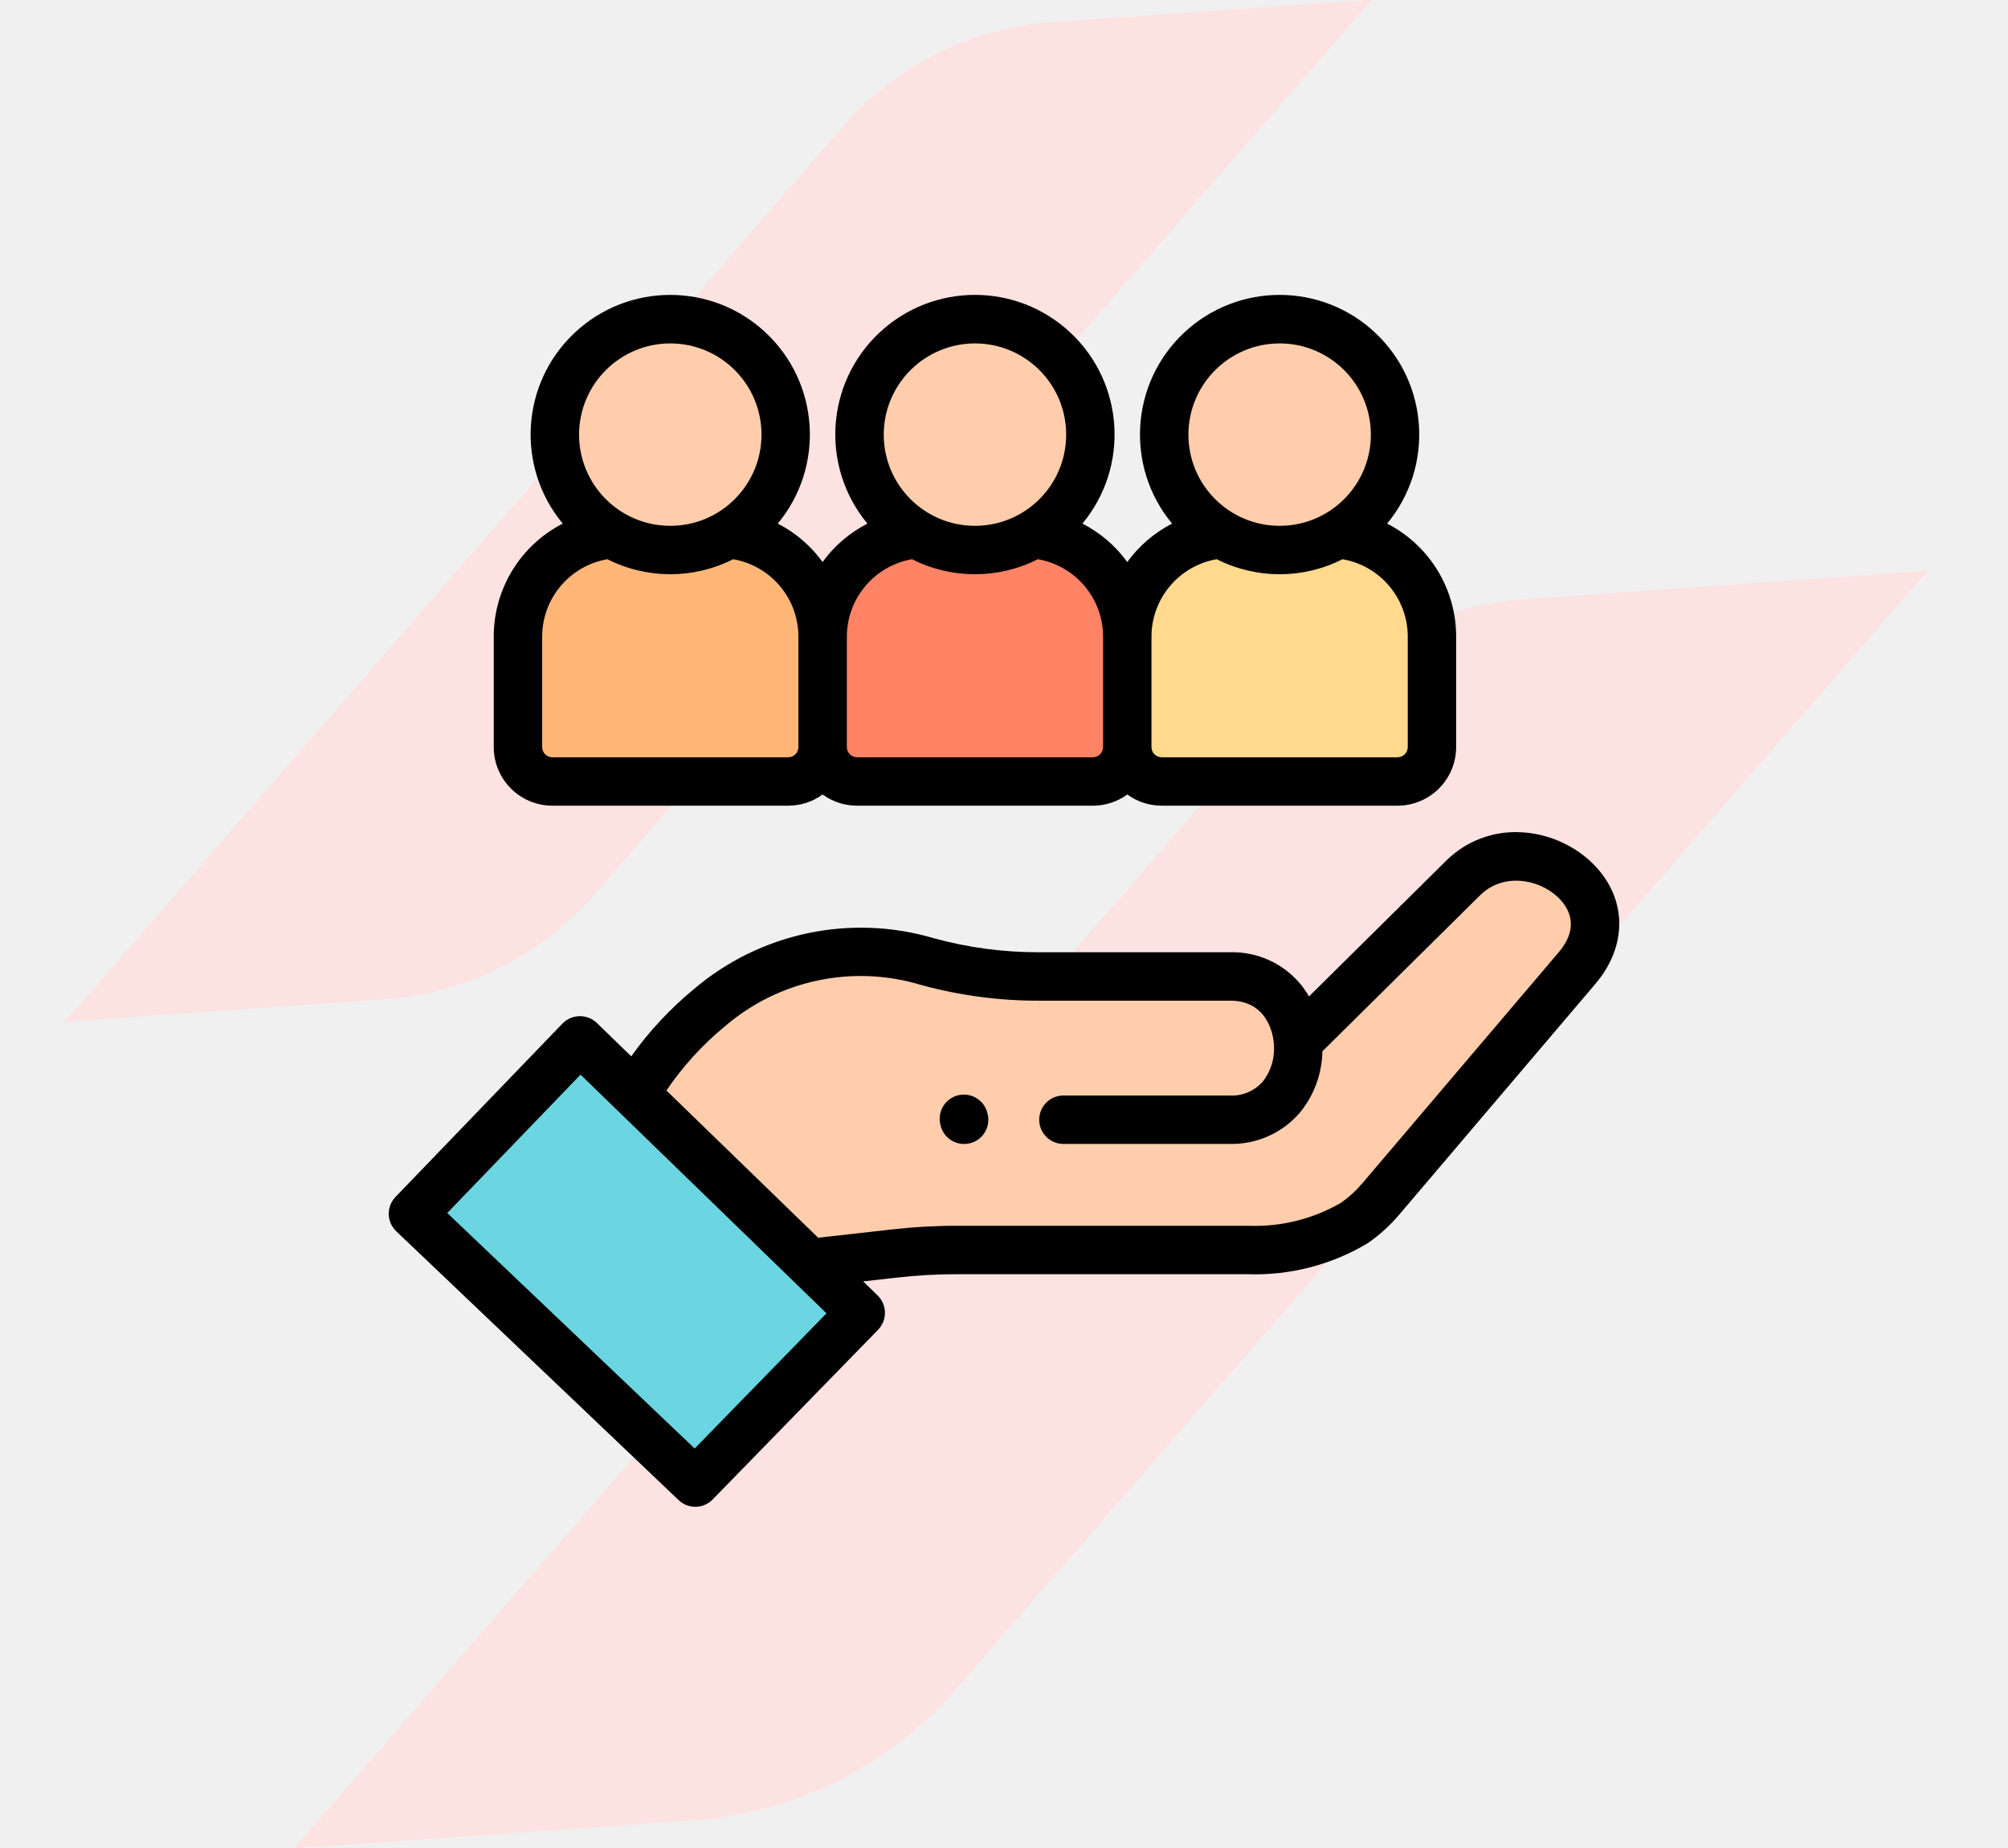
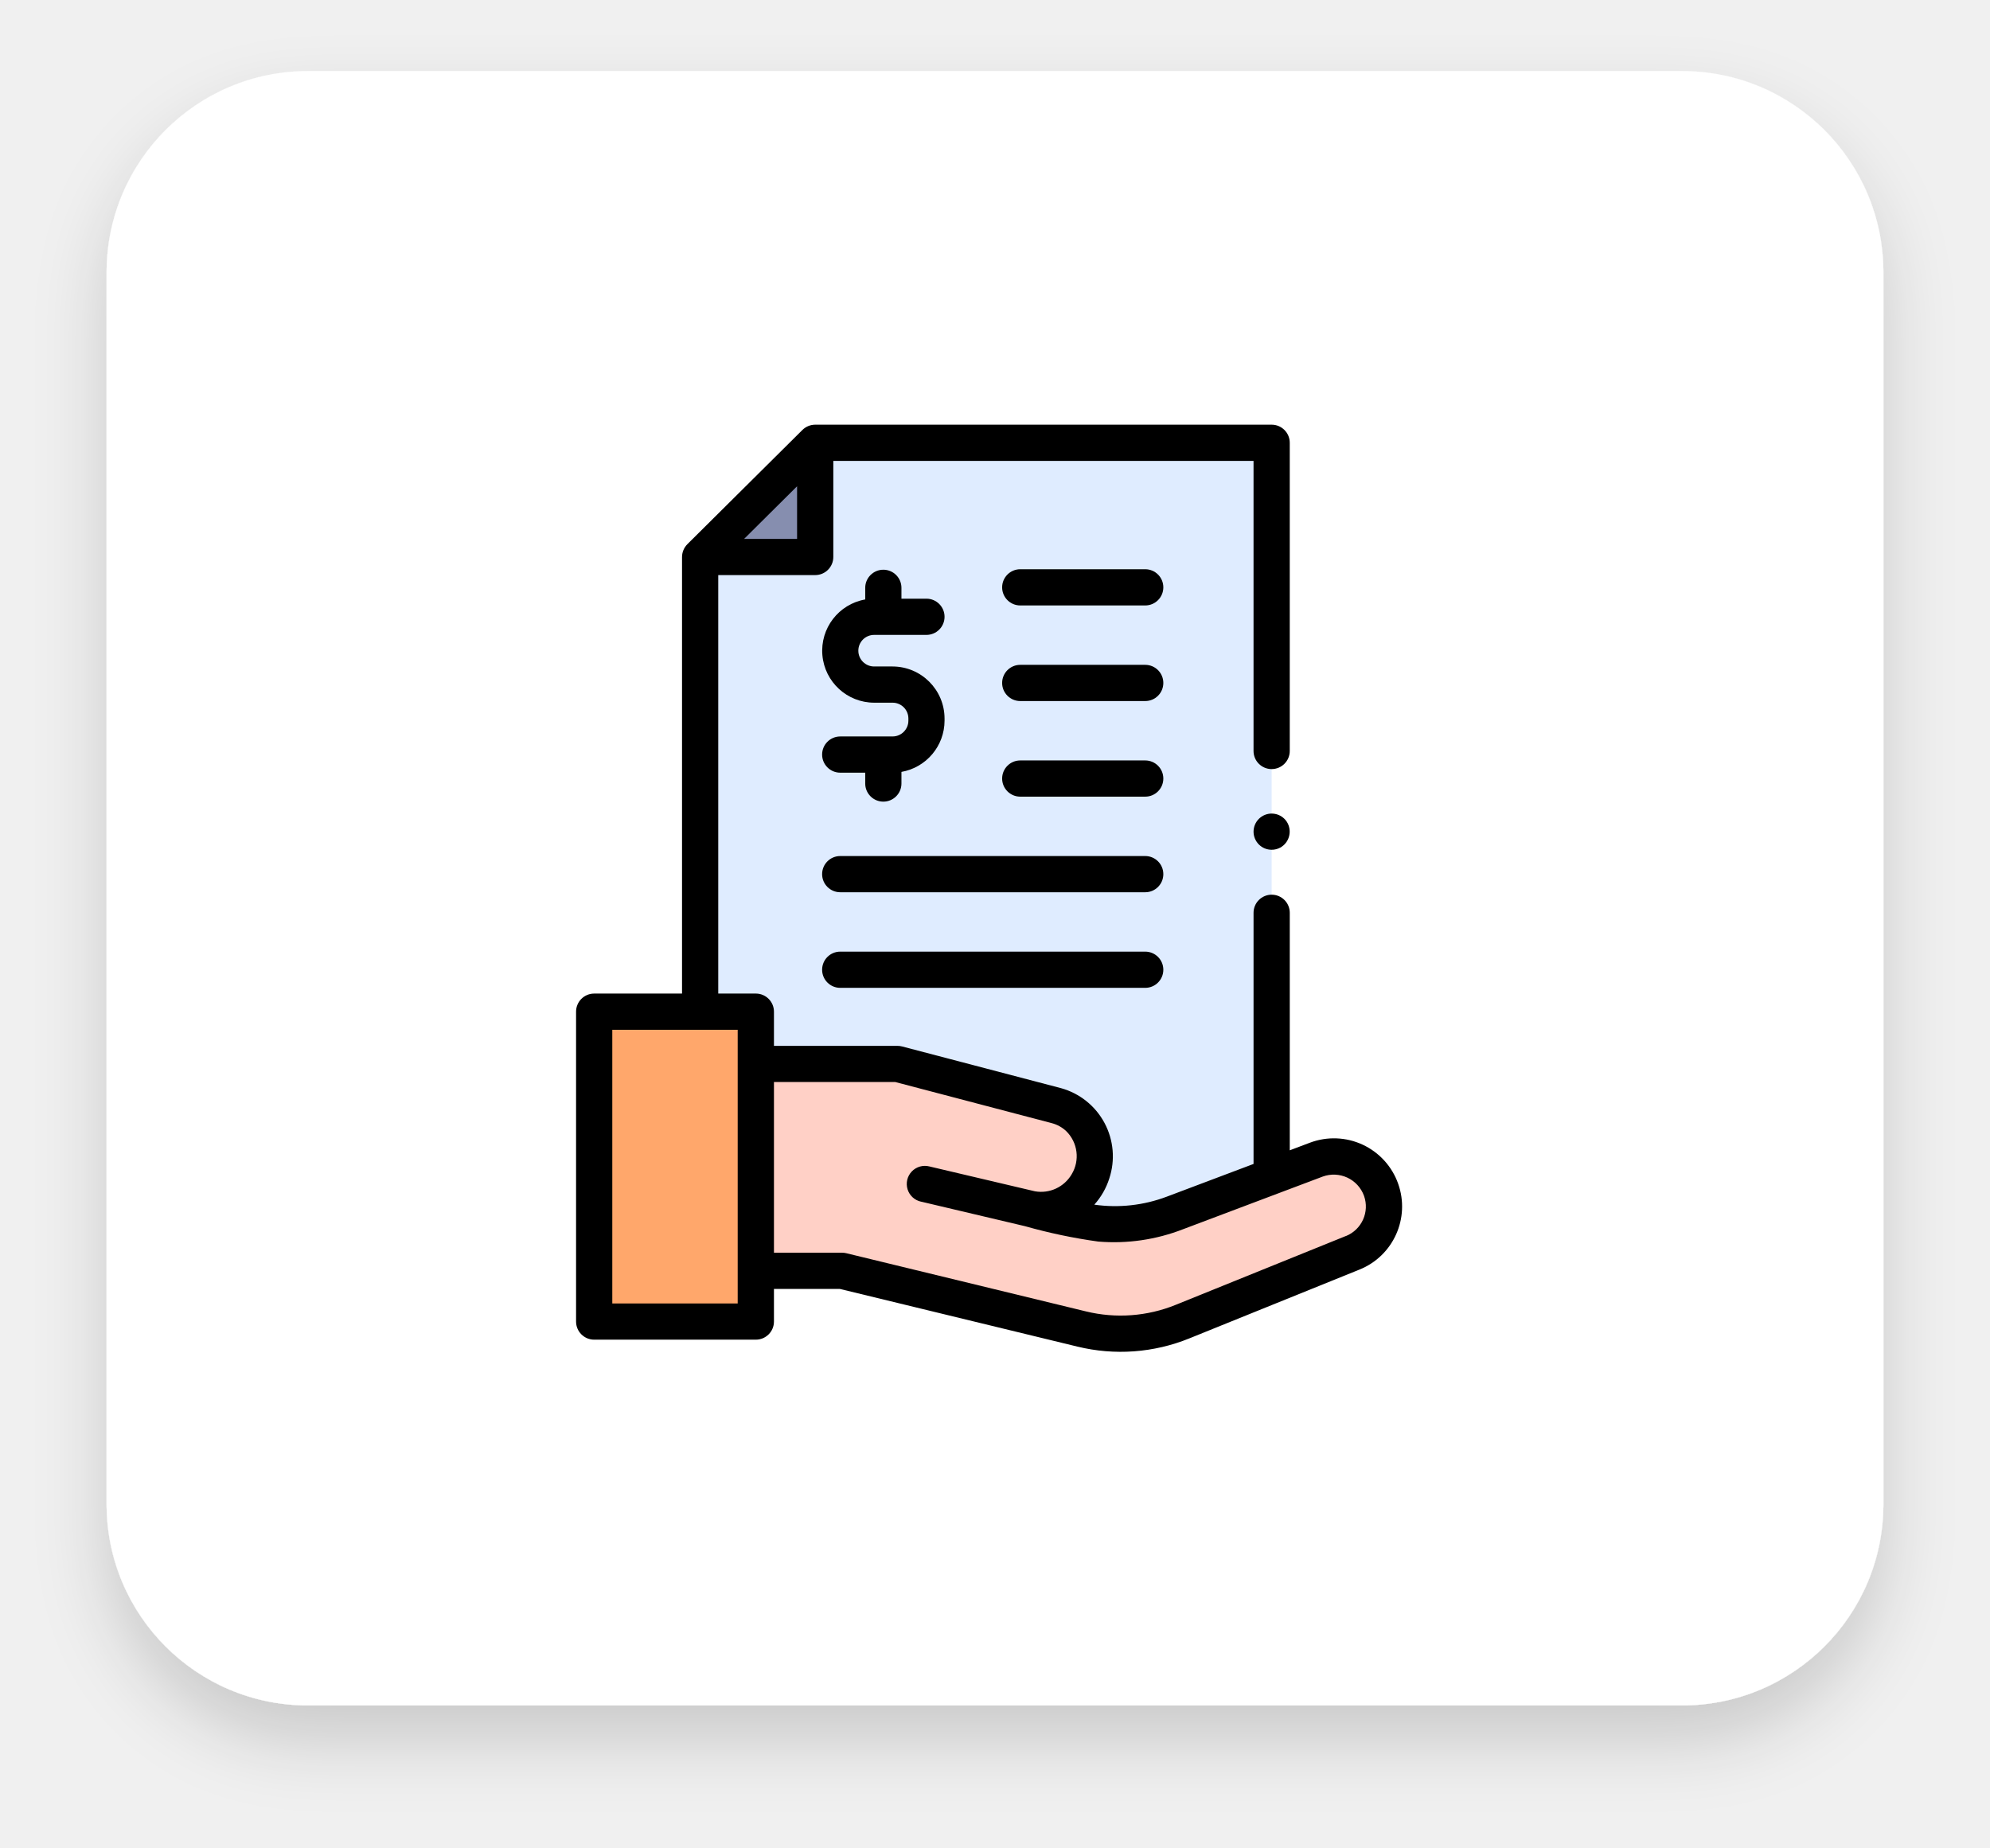
- <svg xmlns="http://www.w3.org/2000/svg" width="220.688" height="203.117" viewBox="0 0 220.688 203.117">
-   <g transform="translate(2428 7613.617)">
-     <g transform="translate(-3193 -14209.059)">
-       <g transform="translate(765.378 6601.417)">
-         <path d="M115.9,0A33.619,33.619,0,0,0,92.127,9.847L0,101.974H35.193a33.619,33.619,0,0,0,23.773-9.847L151.093,0Z" transform="matrix(0.998, -0.07, 0.07, 0.998, -0.379, 4.564)" fill="#fde2e2" />
-         <path d="M144.875,0a42.024,42.024,0,0,0-29.716,12.309L0,127.468H43.991a42.024,42.024,0,0,0,29.716-12.309L188.866,0Z" transform="matrix(0.998, -0.07, 0.07, 0.998, 23.012, 69.985)" fill="#fde2e2" />
-       </g>
-       <g transform="translate(807.722 6627.366)">
-         <path d="M175.827,254.4l17.825-17.638c6.657-6.657,19.461,1.742,12.544,9.88l-21.583,25.393a15.14,15.14,0,0,1-2.887,2.62,21.531,21.531,0,0,1-11.706,2.964H137.99a60.093,60.093,0,0,0-6.933.4l-9.212,1.035-19.107-18.542s10.839-20.469,32.1-14.586a45.785,45.785,0,0,0,12.218,1.625h21.05c9.91,0,9.988,15.745-.083,15.745H149.7" transform="translate(-75.6 -172.083)" fill="#ffcdac" />
-         <path d="M41.1,359.536l18.177-18.649a.013.013,0,0,0,0-.019L28.438,310.936a.014.014,0,0,0-.019,0L10.07,329.986Zm0,0" transform="translate(-7.409 -228.434)" fill="#6bd5e1" />
-         <path d="M64.035,100.317a11.355,11.355,0,0,0-10.27,11.3v12.089a3.781,3.781,0,0,0,3.781,3.781H83.469a3.781,3.781,0,0,0,3.781-3.781V111.62a11.354,11.354,0,0,0-10.283-11.3" transform="translate(-39.563 -73.45)" fill="#ffb677" />
-         <path d="M94.5,23.518A12.685,12.685,0,1,1,81.81,10.832,12.685,12.685,0,0,1,94.5,23.518Zm0,0" transform="translate(-50.865 -7.603)" fill="#ffcdac" />
-         <path d="M190.8,100.317a11.356,11.356,0,0,0-10.271,11.3v12.089a3.782,3.782,0,0,0,3.782,3.781h25.923a3.781,3.781,0,0,0,3.781-3.781V111.62a11.355,11.355,0,0,0-10.283-11.3" transform="translate(-132.844 -73.45)" fill="#ff8364" />
-         <path d="M221.261,23.518a12.686,12.686,0,1,1-12.685-12.686A12.685,12.685,0,0,1,221.261,23.518Zm0,0" transform="translate(-144.146 -7.603)" fill="#ffcdac" />
-         <path d="M317.572,100.317a11.355,11.355,0,0,0-10.271,11.3v12.089a3.781,3.781,0,0,0,3.781,3.781H337a3.782,3.782,0,0,0,3.782-3.781V111.62a11.355,11.355,0,0,0-10.284-11.3" transform="translate(-226.129 -73.45)" fill="#ffd98e" />
-         <path d="M348.031,23.518a12.686,12.686,0,1,1-12.686-12.686A12.686,12.686,0,0,1,348.031,23.518Zm0,0" transform="translate(-237.431 -7.603)" fill="#ffcdac" />
-         <path d="M132.047,227.2a12.25,12.25,0,0,0-7.556-3.166,10.816,10.816,0,0,0-8.31,3.164l-15.038,14.88a9.981,9.981,0,0,0-1.017-1.452,9.749,9.749,0,0,0-7.617-3.406H71.458a43.176,43.176,0,0,1-11.509-1.529,28.317,28.317,0,0,0-26.415,5.589,38.42,38.42,0,0,0-6.879,7.384L22.88,245a2.683,2.683,0,0,0-1.861-.755H21a2.689,2.689,0,0,0-1.908.819L.745,264.117a2.662,2.662,0,0,0,.082,3.772l31.034,29.55a2.66,2.66,0,0,0,3.74-.069l18.177-18.649a2.675,2.675,0,0,0-.053-3.786L52.142,273.4l3.623-.408a57.57,57.57,0,0,1,6.626-.384H94.419a24.045,24.045,0,0,0,13.139-3.383l.087-.058a17.729,17.729,0,0,0,3.394-3.081l21.583-25.392c3.694-4.345,3.463-9.767-.576-13.491Zm-98.421,64.57L6.433,265.881l14.649-15.208,27.033,26.234Zm94.943-54.525-21.583,25.393a12.437,12.437,0,0,1-2.336,2.129,18.92,18.92,0,0,1-10.229,2.519H62.39a62.819,62.819,0,0,0-7.23.419L47.2,268.6,30.523,252.42a33.182,33.182,0,0,1,6.376-7.014,22.9,22.9,0,0,1,21.632-4.583,48.49,48.49,0,0,0,12.928,1.722H92.509c3.781,0,4.79,3.275,4.79,5.21a5.762,5.762,0,0,1-1.245,3.692,4.521,4.521,0,0,1-3.628,1.522H74.1a2.661,2.661,0,0,0,0,5.321H92.425a9.866,9.866,0,0,0,7.683-3.4,10.926,10.926,0,0,0,2.506-6.779l17.319-17.137c2.475-2.475,6.343-1.854,8.506.141,1.118,1.032,2.623,3.2.129,6.133Zm0,0" transform="translate(0 -164.481)" />
-         <path d="M234.489,335.275a2.66,2.66,0,1,0-5.18,1.214l.025.108a2.662,2.662,0,0,0,2.588,2.053,2.694,2.694,0,0,0,.61-.07,2.66,2.66,0,0,0,1.983-3.2Zm0,0" transform="translate(-168.686 -244.835)" />
-         <path d="M50.133,56.63H76.056A6.4,6.4,0,0,0,79.836,55.4a6.4,6.4,0,0,0,3.781,1.232h25.924a6.4,6.4,0,0,0,3.781-1.232A6.4,6.4,0,0,0,117.1,56.63h25.923a6.449,6.449,0,0,0,6.441-6.442V38.1a13.949,13.949,0,0,0-7.587-12.473,15.346,15.346,0,1,0-23.631,0,13.936,13.936,0,0,0-4.927,4.224,13.91,13.91,0,0,0-4.928-4.224,15.346,15.346,0,1,0-23.63,0,13.91,13.91,0,0,0-4.928,4.224,13.923,13.923,0,0,0-4.928-4.225,15.345,15.345,0,1,0-23.63,0A13.951,13.951,0,0,0,43.691,38.1V50.189a6.449,6.449,0,0,0,6.442,6.442ZM130.065,5.821A10.025,10.025,0,1,1,120.04,15.846,10.036,10.036,0,0,1,130.065,5.821Zm-6.912,23.72a15.291,15.291,0,0,0,13.822,0,8.644,8.644,0,0,1,7.171,8.559V50.189a1.122,1.122,0,0,1-1.121,1.121H117.1a1.121,1.121,0,0,1-1.12-1.121V38.1a8.644,8.644,0,0,1,7.17-8.559ZM96.579,5.821A10.025,10.025,0,1,1,86.554,15.846,10.036,10.036,0,0,1,96.579,5.821Zm-6.911,23.72a15.291,15.291,0,0,0,13.822,0,8.645,8.645,0,0,1,7.171,8.559V50.189a1.122,1.122,0,0,1-1.121,1.121H83.618A1.122,1.122,0,0,1,82.5,50.189V38.1a8.646,8.646,0,0,1,7.171-8.559ZM63.094,5.821A10.025,10.025,0,1,1,53.069,15.846,10.036,10.036,0,0,1,63.094,5.821ZM49.012,38.1a8.646,8.646,0,0,1,7.171-8.559,15.291,15.291,0,0,0,13.822,0A8.644,8.644,0,0,1,77.176,38.1V50.189a1.122,1.122,0,0,1-1.121,1.121H50.133a1.122,1.122,0,0,1-1.121-1.121Zm0,0" transform="translate(-32.149)" />
-       </g>
+ <svg xmlns="http://www.w3.org/2000/svg" width="168" height="156" viewBox="0 0 168 156">
+   <defs>
+     <filter id="a" x="0" y="0" width="168" height="156" filterUnits="userSpaceOnUse">
+       <feOffset dy="3" input="SourceAlpha" />
+       <feGaussianBlur stdDeviation="3" result="b" />
+       <feFlood flood-opacity="0.161" />
+       <feComposite operator="in" in2="b" />
+       <feComposite in="SourceGraphic" />
+     </filter>
+   </defs>
+   <g transform="translate(2362 8266)">
+     <g transform="matrix(1, 0, 0, 1, -2362, -8266)" filter="url(#a)">
+       <rect width="150" height="138" rx="17" transform="translate(9 6)" fill="#fff" />
+     </g>
+     <g transform="translate(-2341.322 -8230.142)">
+       <path d="M127.222,353.031h11.954l13.414,3.524a4.368,4.368,0,0,1,3.106,5.369l-.029.108a4.5,4.5,0,0,1-5.374,3.215c-3.793-.9-8.766-2.071-8.766-2.071l12.805,3.018a13.958,13.958,0,0,0,8.127-.525l12.077-4.554a4.222,4.222,0,0,1,3.073,7.865l-14.359,5.809a13.957,13.957,0,0,1-8.528.624L134.5,370.5h-7.278v-17.47Z" transform="translate(-84.09 -299.057)" fill="#ffd0c6" />
+       <path d="M37.955,324.183H51.6v26.165H37.955Z" transform="translate(-8.471 -274.619)" fill="#ffa76b" />
+       <path d="M144.709,10V71.95L136.4,75.083a13.952,13.952,0,0,1-8.127.526l-3.863-.91a4.5,4.5,0,0,0,5.2-3.253l.029-.109a4.367,4.367,0,0,0-3.105-5.368l-13.415-3.525H101.163v-4.41h-4.7V19.647L106.174,10Z" transform="translate(-58.031 -8.471)" fill="#dfecff" />
+       <path d="M106.174,10v9.647H96.46Z" transform="translate(-58.031 -8.471)" fill="#868eaf" />
+       <path d="M97.357,64.088a5.751,5.751,0,0,0-7.45-3.46l-1.7.641V41.215a1.529,1.529,0,1,0-3.058,0V62.421l-7.319,2.76a12.378,12.378,0,0,1-6.124.678,6.059,6.059,0,0,0,1.264-2.208,5.97,5.97,0,0,0-4.08-7.631L55.475,52.5a1.528,1.528,0,0,0-.388-.05H44.661V49.564a1.529,1.529,0,0,0-1.529-1.529H39.958V12.7h8.185a1.529,1.529,0,0,0,1.529-1.529V3.058H85.148V27.551a1.529,1.529,0,1,0,3.058,0V1.529A1.529,1.529,0,0,0,86.677,0H48.142a1.545,1.545,0,0,0-1.077.444l-9.714,9.647a1.546,1.546,0,0,0-.451,1.085V48.035H29.484a1.529,1.529,0,0,0-1.529,1.529V75.729a1.529,1.529,0,0,0,1.529,1.529H43.132a1.529,1.529,0,0,0,1.529-1.529V72.974h5.565l20.045,4.868a15.4,15.4,0,0,0,9.462-.693L94.092,71.34a5.74,5.74,0,0,0,3.264-7.252ZM46.613,9.647H42.138L46.613,5.2ZM41.6,74.2H31.013V51.093H41.6Zm51.343-5.695L78.587,74.314a12.354,12.354,0,0,1-7.594.556L50.77,69.959a1.527,1.527,0,0,0-.361-.043H44.661V55.5H54.888l13.224,3.475a2.822,2.822,0,0,1,1.213.666,2.962,2.962,0,0,1,.468,3.656A2.994,2.994,0,0,1,66.7,64.732l-8.914-2.1a1.529,1.529,0,1,0-.7,2.976l.008,0H57.1c.283.067,5.073,1.2,8.751,2.067a45.517,45.517,0,0,0,6.188,1.3,16.065,16.065,0,0,0,7.174-1.047l11.772-4.439a2.717,2.717,0,0,1,3.489,1.621,2.688,2.688,0,0,1-1.528,3.4Z" transform="translate(0 0)" />
+       <path d="M169.762,94.188h-4.416a1.529,1.529,0,0,0,0,3.058h2.11v.916a1.529,1.529,0,1,0,3.058,0V97.18a4.4,4.4,0,0,0,3.639-4.325V92.67a4.4,4.4,0,0,0-4.391-4.391h-1.554a1.333,1.333,0,1,1,0-2.667h4.416a1.529,1.529,0,1,0,0-3.058h-2.11v-.916a1.529,1.529,0,0,0-3.058,0v.982a4.391,4.391,0,0,0,.752,8.716h1.554A1.335,1.335,0,0,1,171.1,92.67v.184a1.335,1.335,0,0,1-1.333,1.333Z" transform="translate(-115.09 -67.862)" />
+       <path d="M275.3,79.835h-10.55a1.529,1.529,0,1,0,0,3.058H275.3a1.529,1.529,0,1,0,0-3.058Z" transform="translate(-199.296 -67.629)" />
+       <path d="M275.3,132.632h-10.55a1.529,1.529,0,1,0,0,3.058H275.3a1.529,1.529,0,1,0,0-3.058Z" transform="translate(-199.296 -112.354)" />
+       <path d="M275.3,185.429h-10.55a1.529,1.529,0,1,0,0,3.058H275.3a1.529,1.529,0,1,0,0-3.058Z" transform="translate(-199.296 -157.079)" />
+       <path d="M191.093,238.226H165.346a1.529,1.529,0,0,0,0,3.058h25.748a1.529,1.529,0,1,0,0-3.058Z" transform="translate(-115.09 -201.804)" />
+       <path d="M191.093,291.022H165.346a1.529,1.529,0,1,0,0,3.058h25.748a1.529,1.529,0,1,0,0-3.058Z" transform="translate(-115.09 -246.528)" />
+       <path d="M404.874,215.476a1.528,1.528,0,1,0-.423,2.119A1.544,1.544,0,0,0,404.874,215.476Z" transform="translate(-316.925 -181.959)" />
    </g>
  </g>
</svg>
